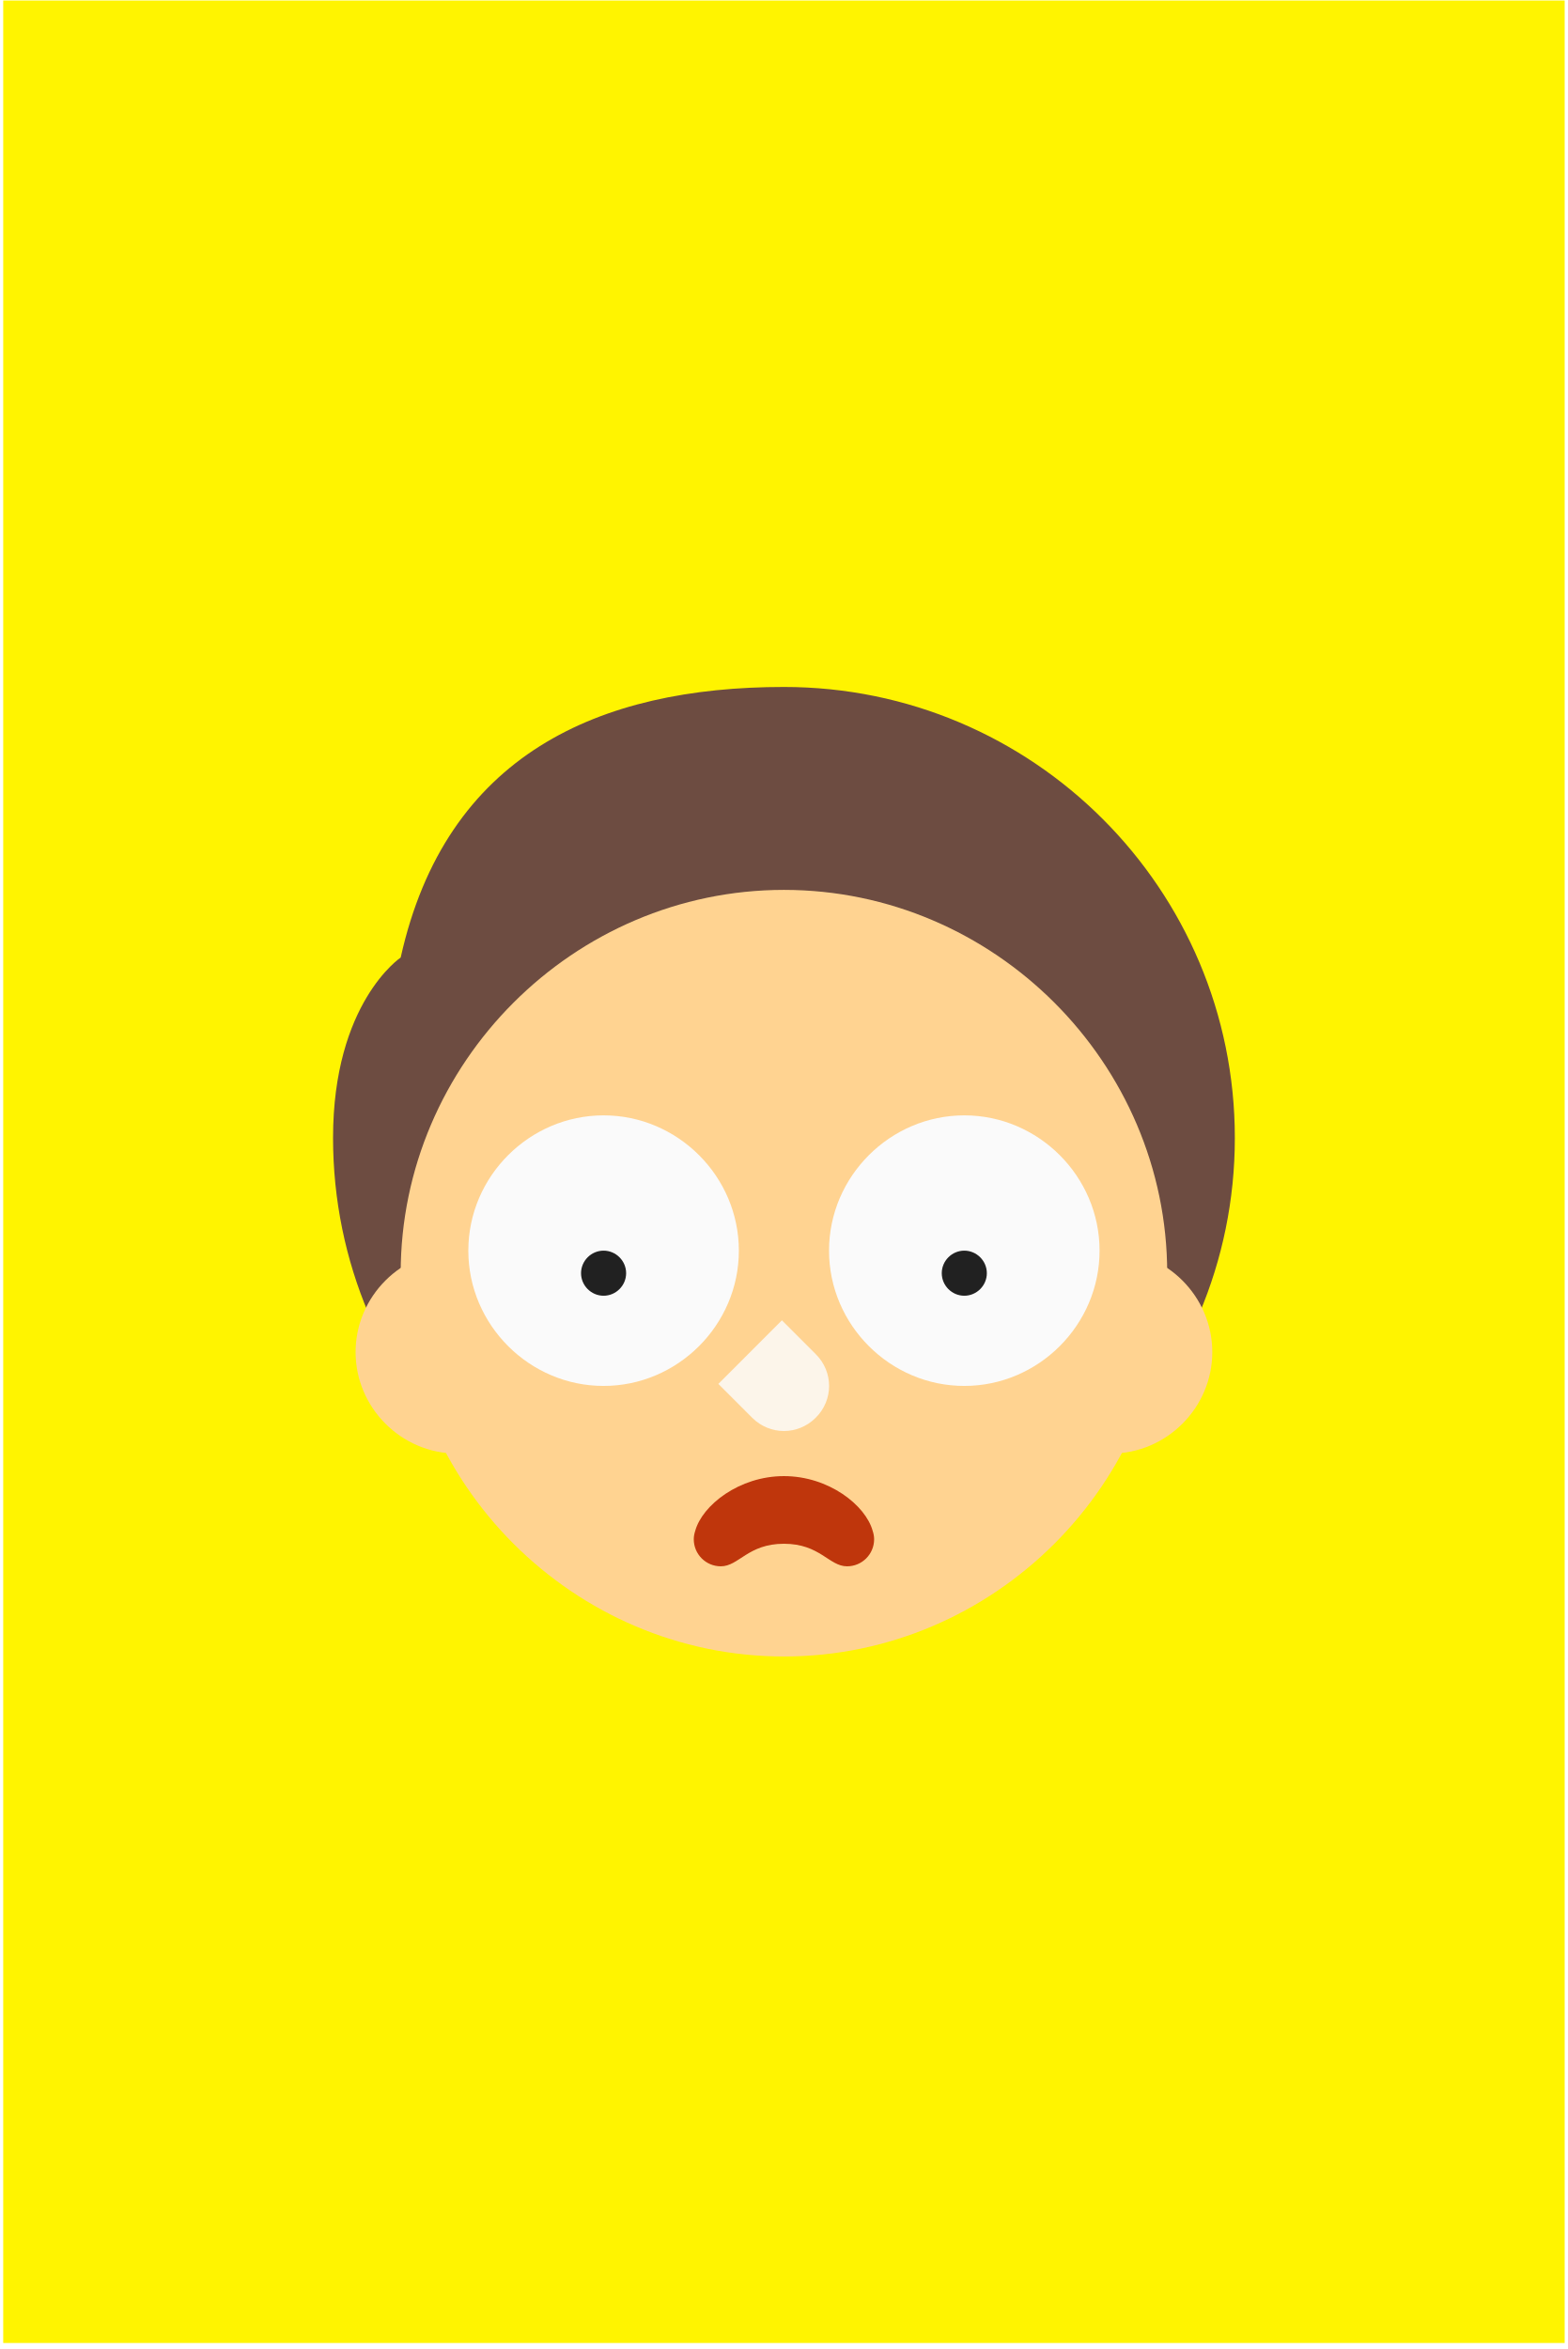
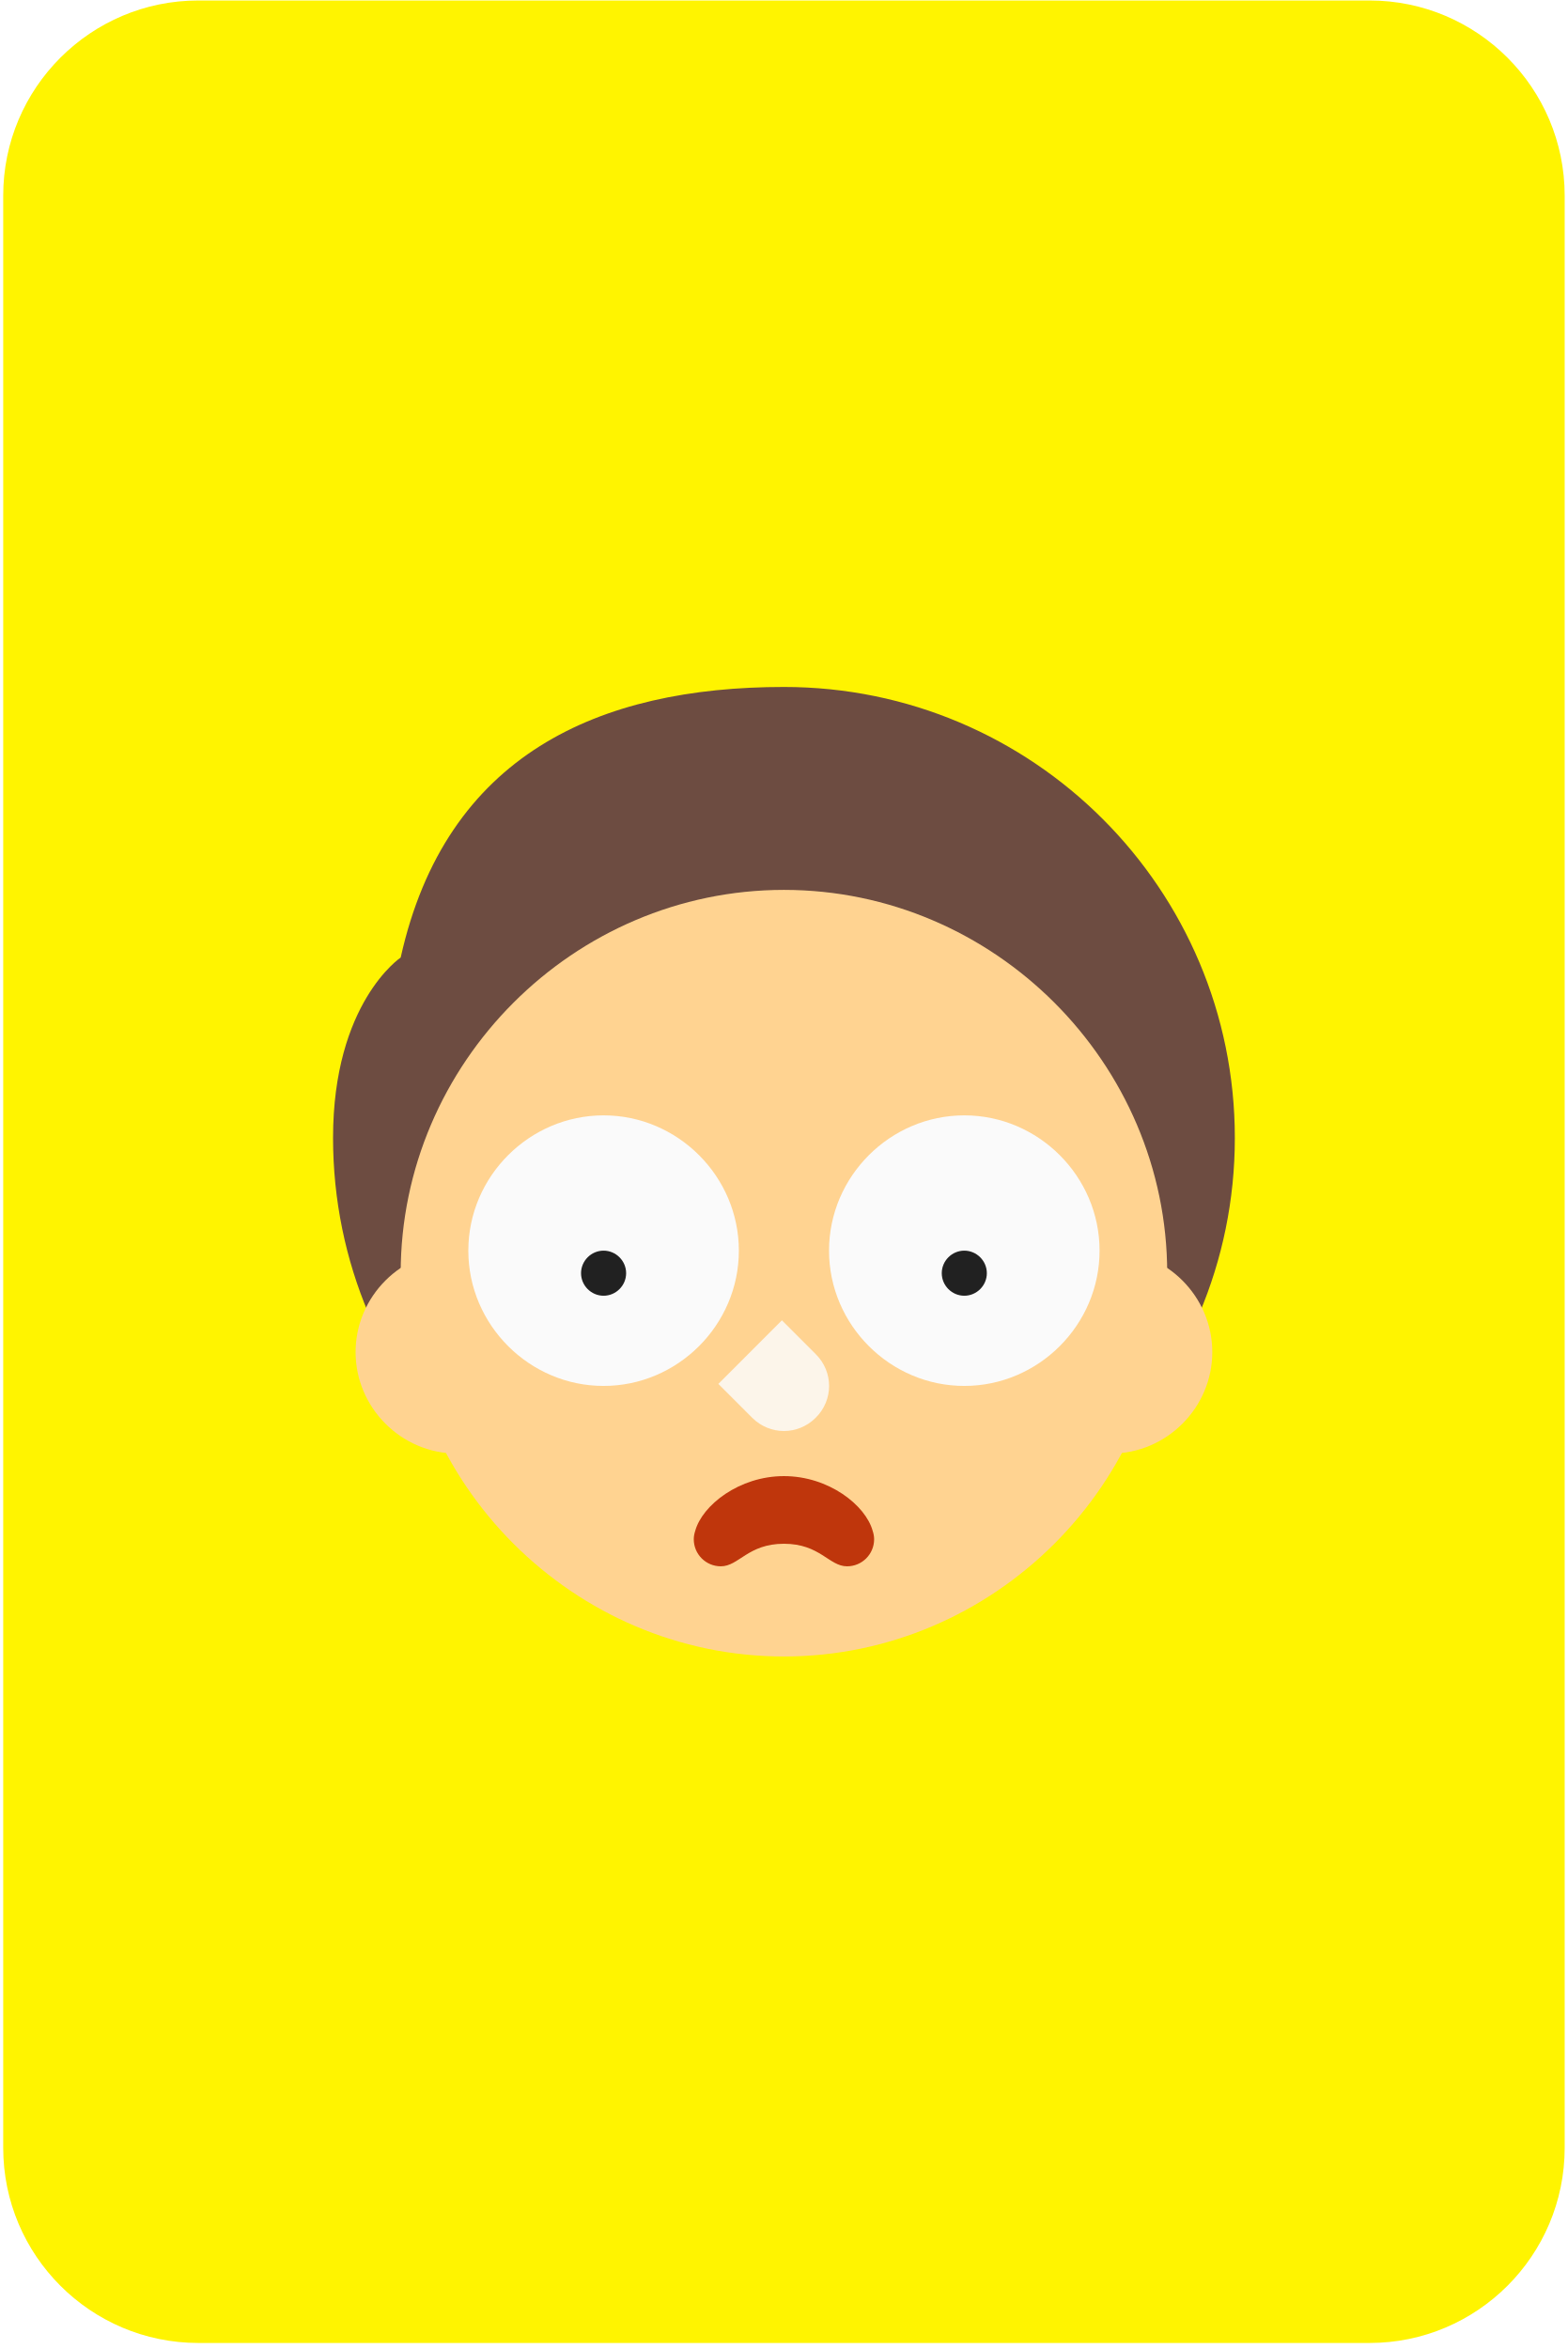
<svg xmlns="http://www.w3.org/2000/svg" width="100%" height="100%" viewBox="0 0 241 361" version="1.1" xml:space="preserve" style="fill-rule:evenodd;clip-rule:evenodd;stroke-linejoin:round;stroke-miterlimit:2;">
  <rect id="j2" x="0.493" y="0.074" width="240" height="360" style="fill:none;" />
  <clipPath id="_clip1">
    <rect x="0.493" y="0.074" width="240" height="360" />
  </clipPath>
  <g clip-path="url(#_clip1)">
-     <rect x="0.493" y="0.074" width="240" height="360" style="fill:#fff400;" />
+     <path d="M240.493,30.074c0,-16.557 -13.442,-30 -30,-30l-180,0c-16.557,0 -30,13.443 -30,30l0,300c0,16.558 13.443,30 30,30l180,0c16.558,0 30,-13.442 30,-30l0,-300Z" style="fill:#fff400;" />
    <g id="Layer1" />
    <path d="M120.493,105.574c38.276,0 69.303,31.027 69.303,69.303c0,38.275 -31.027,69.302 -69.303,69.302c-38.275,0 -69.302,-31.027 -69.302,-69.302c0,-20.791 10.395,-27.721 10.395,-27.721c6.931,-31.186 30.448,-41.582 58.907,-41.582Z" style="fill:#6d4c41;fill-rule:nonzero;" />
    <path d="M170.737,192.202c-8.554,0 -15.593,7.039 -15.593,15.593c0,8.554 7.039,15.593 15.593,15.593c8.555,0 15.593,-7.039 15.593,-15.593c0,-8.554 -7.038,-15.593 -15.593,-15.593Zm-100.488,0c-8.554,0 -15.593,7.039 -15.593,15.593c0,8.554 7.039,15.593 15.593,15.593c8.554,0 15.593,-7.039 15.593,-15.593c0,-8.554 -7.039,-15.593 -15.593,-15.593Z" style="fill:#ffd391;fill-rule:nonzero;" />
    <path d="M120.493,136.76c-32.315,0 -58.907,26.592 -58.907,58.907c0,32.316 26.592,58.907 58.907,58.907c32.316,0 58.907,-26.591 58.907,-58.907c0,-32.315 -26.591,-58.907 -58.907,-58.907Z" style="fill:#ffd391;fill-rule:nonzero;" />
    <path d="M134.128,235.26c-1.081,-3.926 -6.75,-8.407 -13.635,-8.407c-6.885,0 -12.554,4.481 -13.635,8.407c-0.135,0.409 -0.225,0.842 -0.225,1.296c0,2.297 1.861,4.158 4.158,4.158c2.772,0 4.158,-3.465 9.702,-3.465c5.544,0 6.93,3.465 9.703,3.465c2.297,0 4.158,-1.861 4.158,-4.158c0,-0.454 -0.09,-0.887 -0.226,-1.296Z" style="fill:#bf360c;fill-rule:nonzero;" />
    <path d="M125.379,217.879c-1.351,1.351 -3.119,2.044 -4.886,2.044c-1.767,0 -3.534,-0.693 -4.886,-2.044l-5.197,-5.198l9.771,-9.772l5.198,5.198c2.738,2.703 2.738,7.069 0,9.772Z" style="fill:#fcf5ea;fill-rule:nonzero;" />
    <path d="M148.214,171.411c-11.405,0 -20.791,9.386 -20.791,20.791c0,11.406 9.386,20.791 20.791,20.791c11.406,0 20.791,-9.385 20.791,-20.791c0,-11.405 -9.385,-20.791 -20.791,-20.791Zm-55.442,0c-11.405,0 -20.79,9.386 -20.79,20.791c0,11.406 9.385,20.791 20.79,20.791c11.406,0 20.791,-9.385 20.791,-20.791c0,-11.405 -9.385,-20.791 -20.791,-20.791Z" style="fill:#fafafa;fill-rule:nonzero;" />
    <path d="M148.214,192.202c-1.901,0 -3.465,1.564 -3.465,3.465c0,1.901 1.564,3.465 3.465,3.465c1.901,0 3.465,-1.564 3.465,-3.465c0,-1.901 -1.564,-3.465 -3.465,-3.465Zm-55.442,0c-1.901,0 -3.465,1.564 -3.465,3.465c0,1.901 1.564,3.465 3.465,3.465c1.901,0 3.465,-1.564 3.465,-3.465c0,-1.901 -1.564,-3.465 -3.465,-3.465Z" style="fill:#212121;fill-rule:nonzero;" />
  </g>
</svg>
